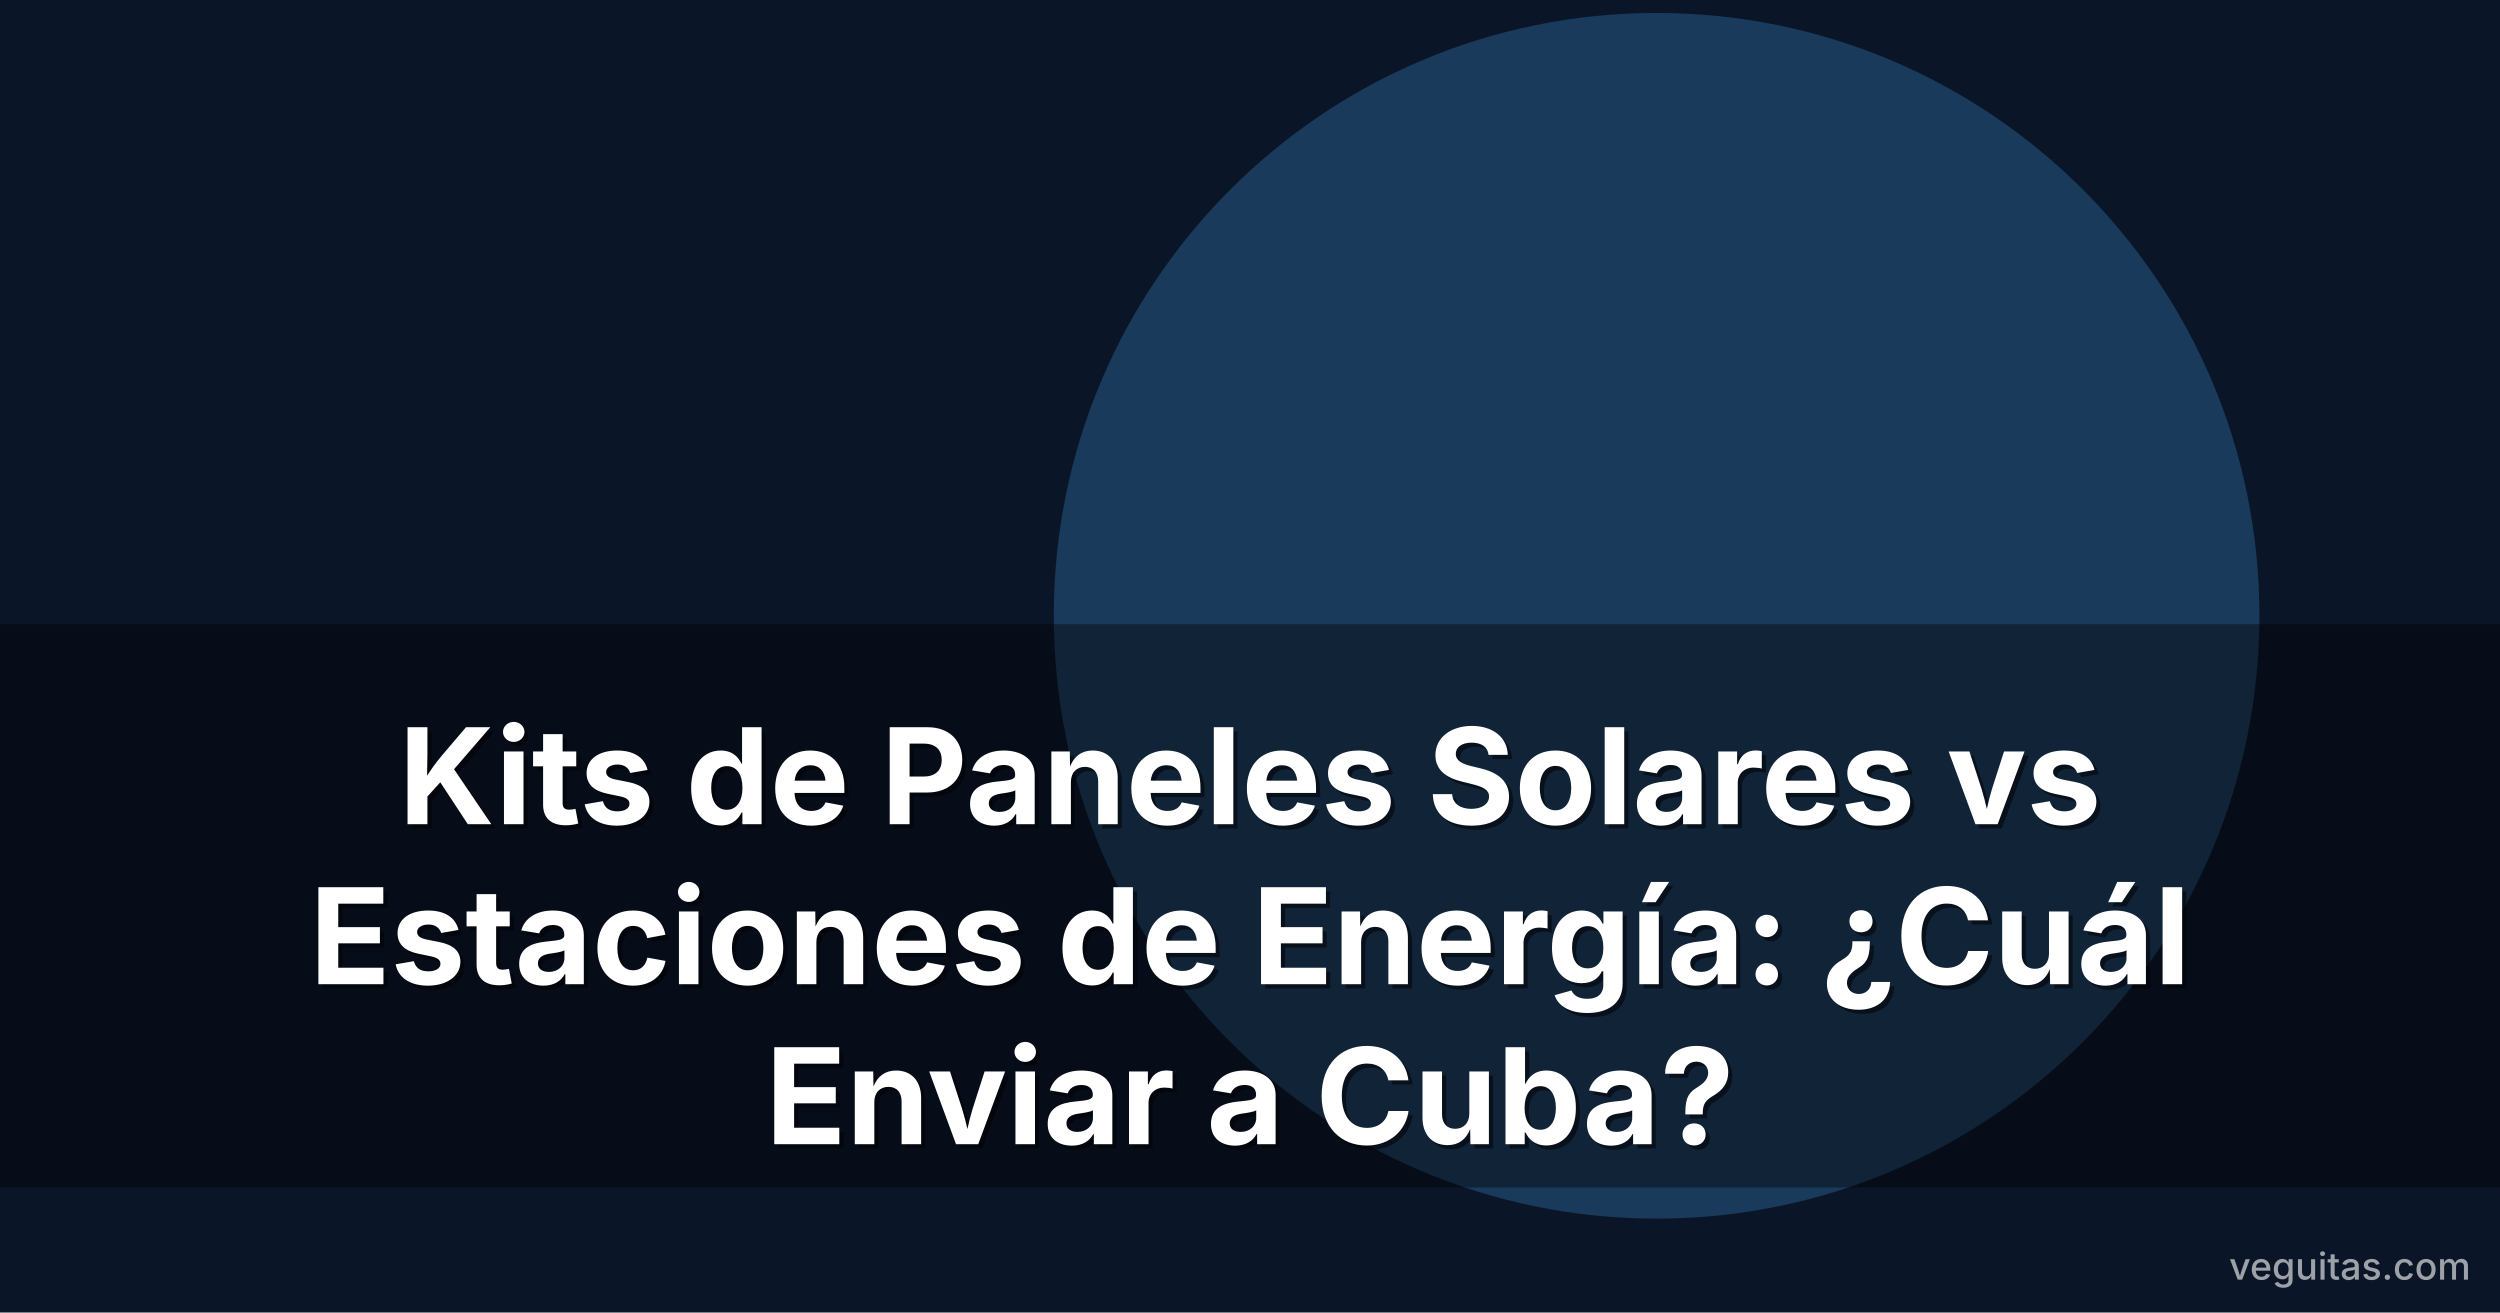
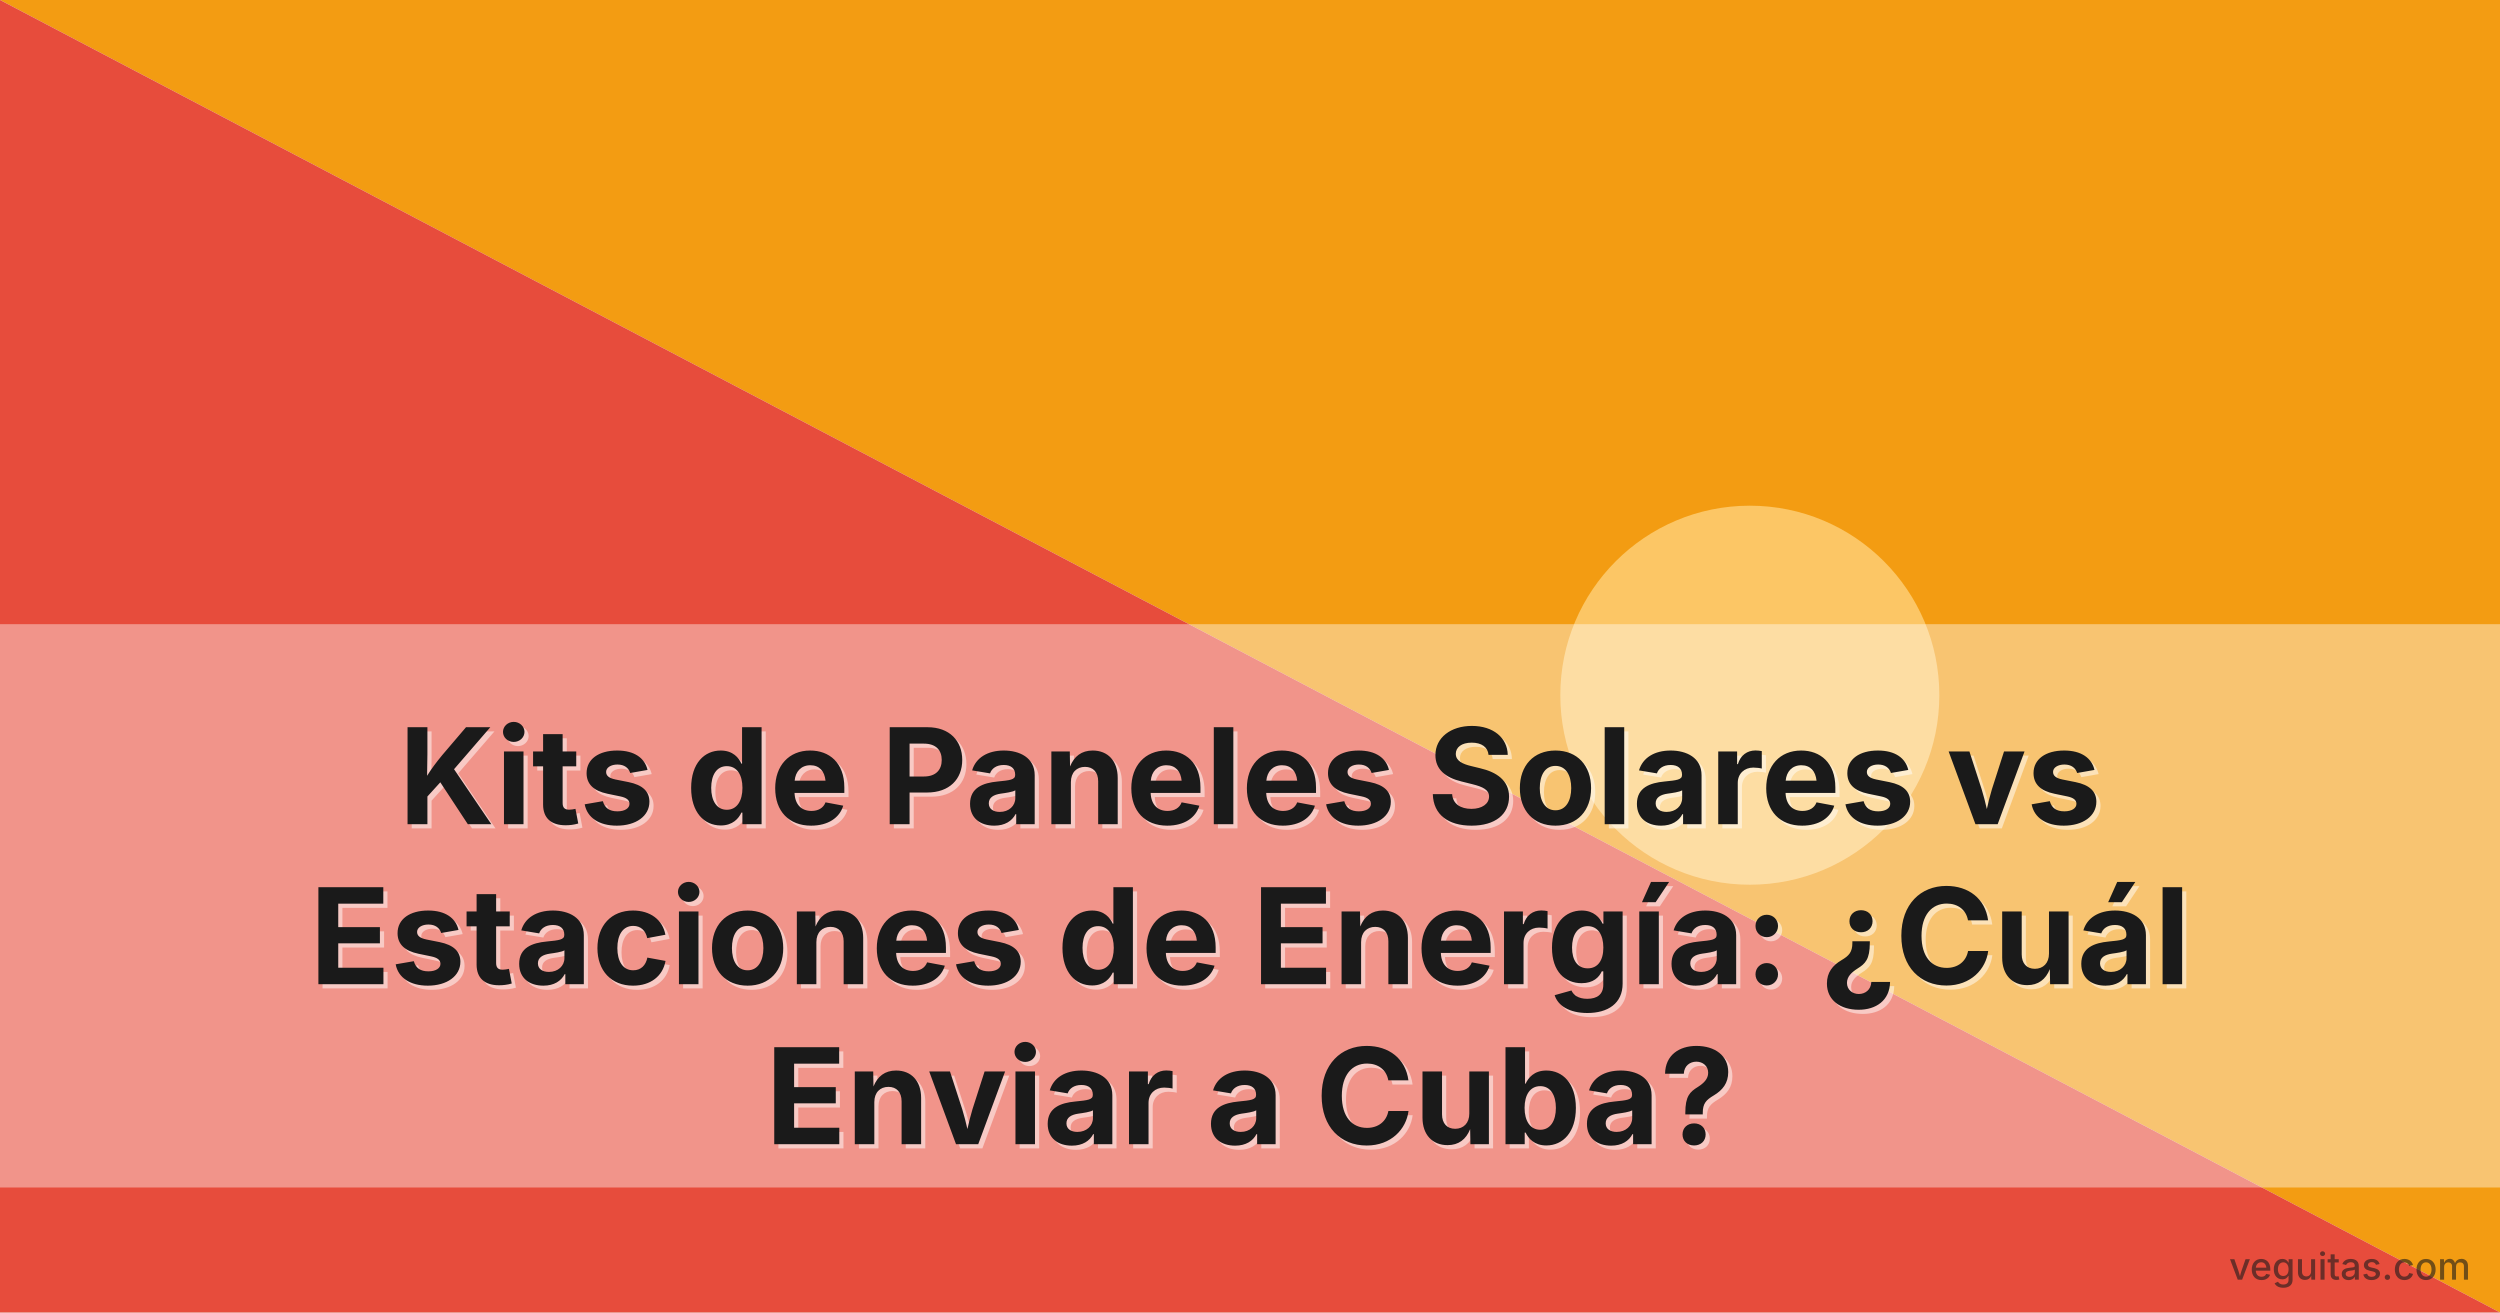
<svg xmlns="http://www.w3.org/2000/svg" version="1.1" width="1200" height="630" viewBox="0 0 1200 630">
-   <rect width="1200" height="630" fill="#0a1628" />
-   <circle r="289.344" cx="795.165" cy="295.583" fill="#1a3a5c" />
-   <rect width="1200" height="270.4" x="0" y="299.6" fill="rgba(0,0,0,0.4)" />
-   <text font-family="system-ui, -apple-system, sans-serif" font-size="64" font-weight="700" text-anchor="middle" fill="rgba(0,0,0,0.5)" x="602" y="397.628">
+   <polygon points="0,0 1200,0 1200,630" fill="#f39c12" />
+   <polygon points="0,0 0,630 1200,630" fill="#e74c3c" />
+   <circle r="90.967" cx="839.915" cy="333.698" fill="#fdcb6e" opacity="0.9" />
+   <rect width="1200" height="270.4" x="0" y="299.6" fill="rgba(255,255,255,0.4)" />
+   <text font-family="system-ui, -apple-system, sans-serif" font-size="64" font-weight="700" text-anchor="middle" fill="rgba(255,255,255,0.5)" x="602" y="397.628">
    <tspan dy="0" x="602">Kits de Paneles Solares vs</tspan>
  </text>
-   <text font-family="system-ui, -apple-system, sans-serif" font-size="64" font-weight="700" text-anchor="middle" fill="#ffffff" x="600" y="395.628">
+   <text font-family="system-ui, -apple-system, sans-serif" font-size="64" font-weight="700" text-anchor="middle" fill="#1a1a1a" x="600" y="395.628">
    <tspan dy="0" x="600">Kits de Paneles Solares vs</tspan>
  </text>
-   <text font-family="system-ui, -apple-system, sans-serif" font-size="64" font-weight="700" text-anchor="middle" fill="rgba(0,0,0,0.5)" x="602" y="474.428">
+   <text font-family="system-ui, -apple-system, sans-serif" font-size="64" font-weight="700" text-anchor="middle" fill="rgba(255,255,255,0.5)" x="602" y="474.428">
    <tspan dy="0" x="602">Estaciones de Energía: ¿Cuál</tspan>
  </text>
-   <text font-family="system-ui, -apple-system, sans-serif" font-size="64" font-weight="700" text-anchor="middle" fill="#ffffff" x="600" y="472.428">
+   <text font-family="system-ui, -apple-system, sans-serif" font-size="64" font-weight="700" text-anchor="middle" fill="#1a1a1a" x="600" y="472.428">
    <tspan dy="0" x="600">Estaciones de Energía: ¿Cuál</tspan>
  </text>
-   <text font-family="system-ui, -apple-system, sans-serif" font-size="64" font-weight="700" text-anchor="middle" fill="rgba(0,0,0,0.5)" x="602" y="551.228">
+   <text font-family="system-ui, -apple-system, sans-serif" font-size="64" font-weight="700" text-anchor="middle" fill="rgba(255,255,255,0.5)" x="602" y="551.228">
    <tspan dy="0" x="602">Enviar a Cuba?</tspan>
  </text>
-   <text font-family="system-ui, -apple-system, sans-serif" font-size="64" font-weight="700" text-anchor="middle" fill="#ffffff" x="600" y="549.228">
+   <text font-family="system-ui, -apple-system, sans-serif" font-size="64" font-weight="700" text-anchor="middle" fill="#1a1a1a" x="600" y="549.228">
    <tspan dy="0" x="600">Enviar a Cuba?</tspan>
  </text>
-   <text font-family="system-ui, -apple-system, sans-serif" font-size="18" font-weight="500" fill="#ffffff" opacity="0.6" x="1070" y="614.239">
+   <text font-family="system-ui, -apple-system, sans-serif" font-size="18" font-weight="500" fill="#1a1a1a" opacity="0.6" x="1070" y="614.239">
    <tspan dy="0" x="1070">veguitas.com</tspan>
  </text>
</svg>
